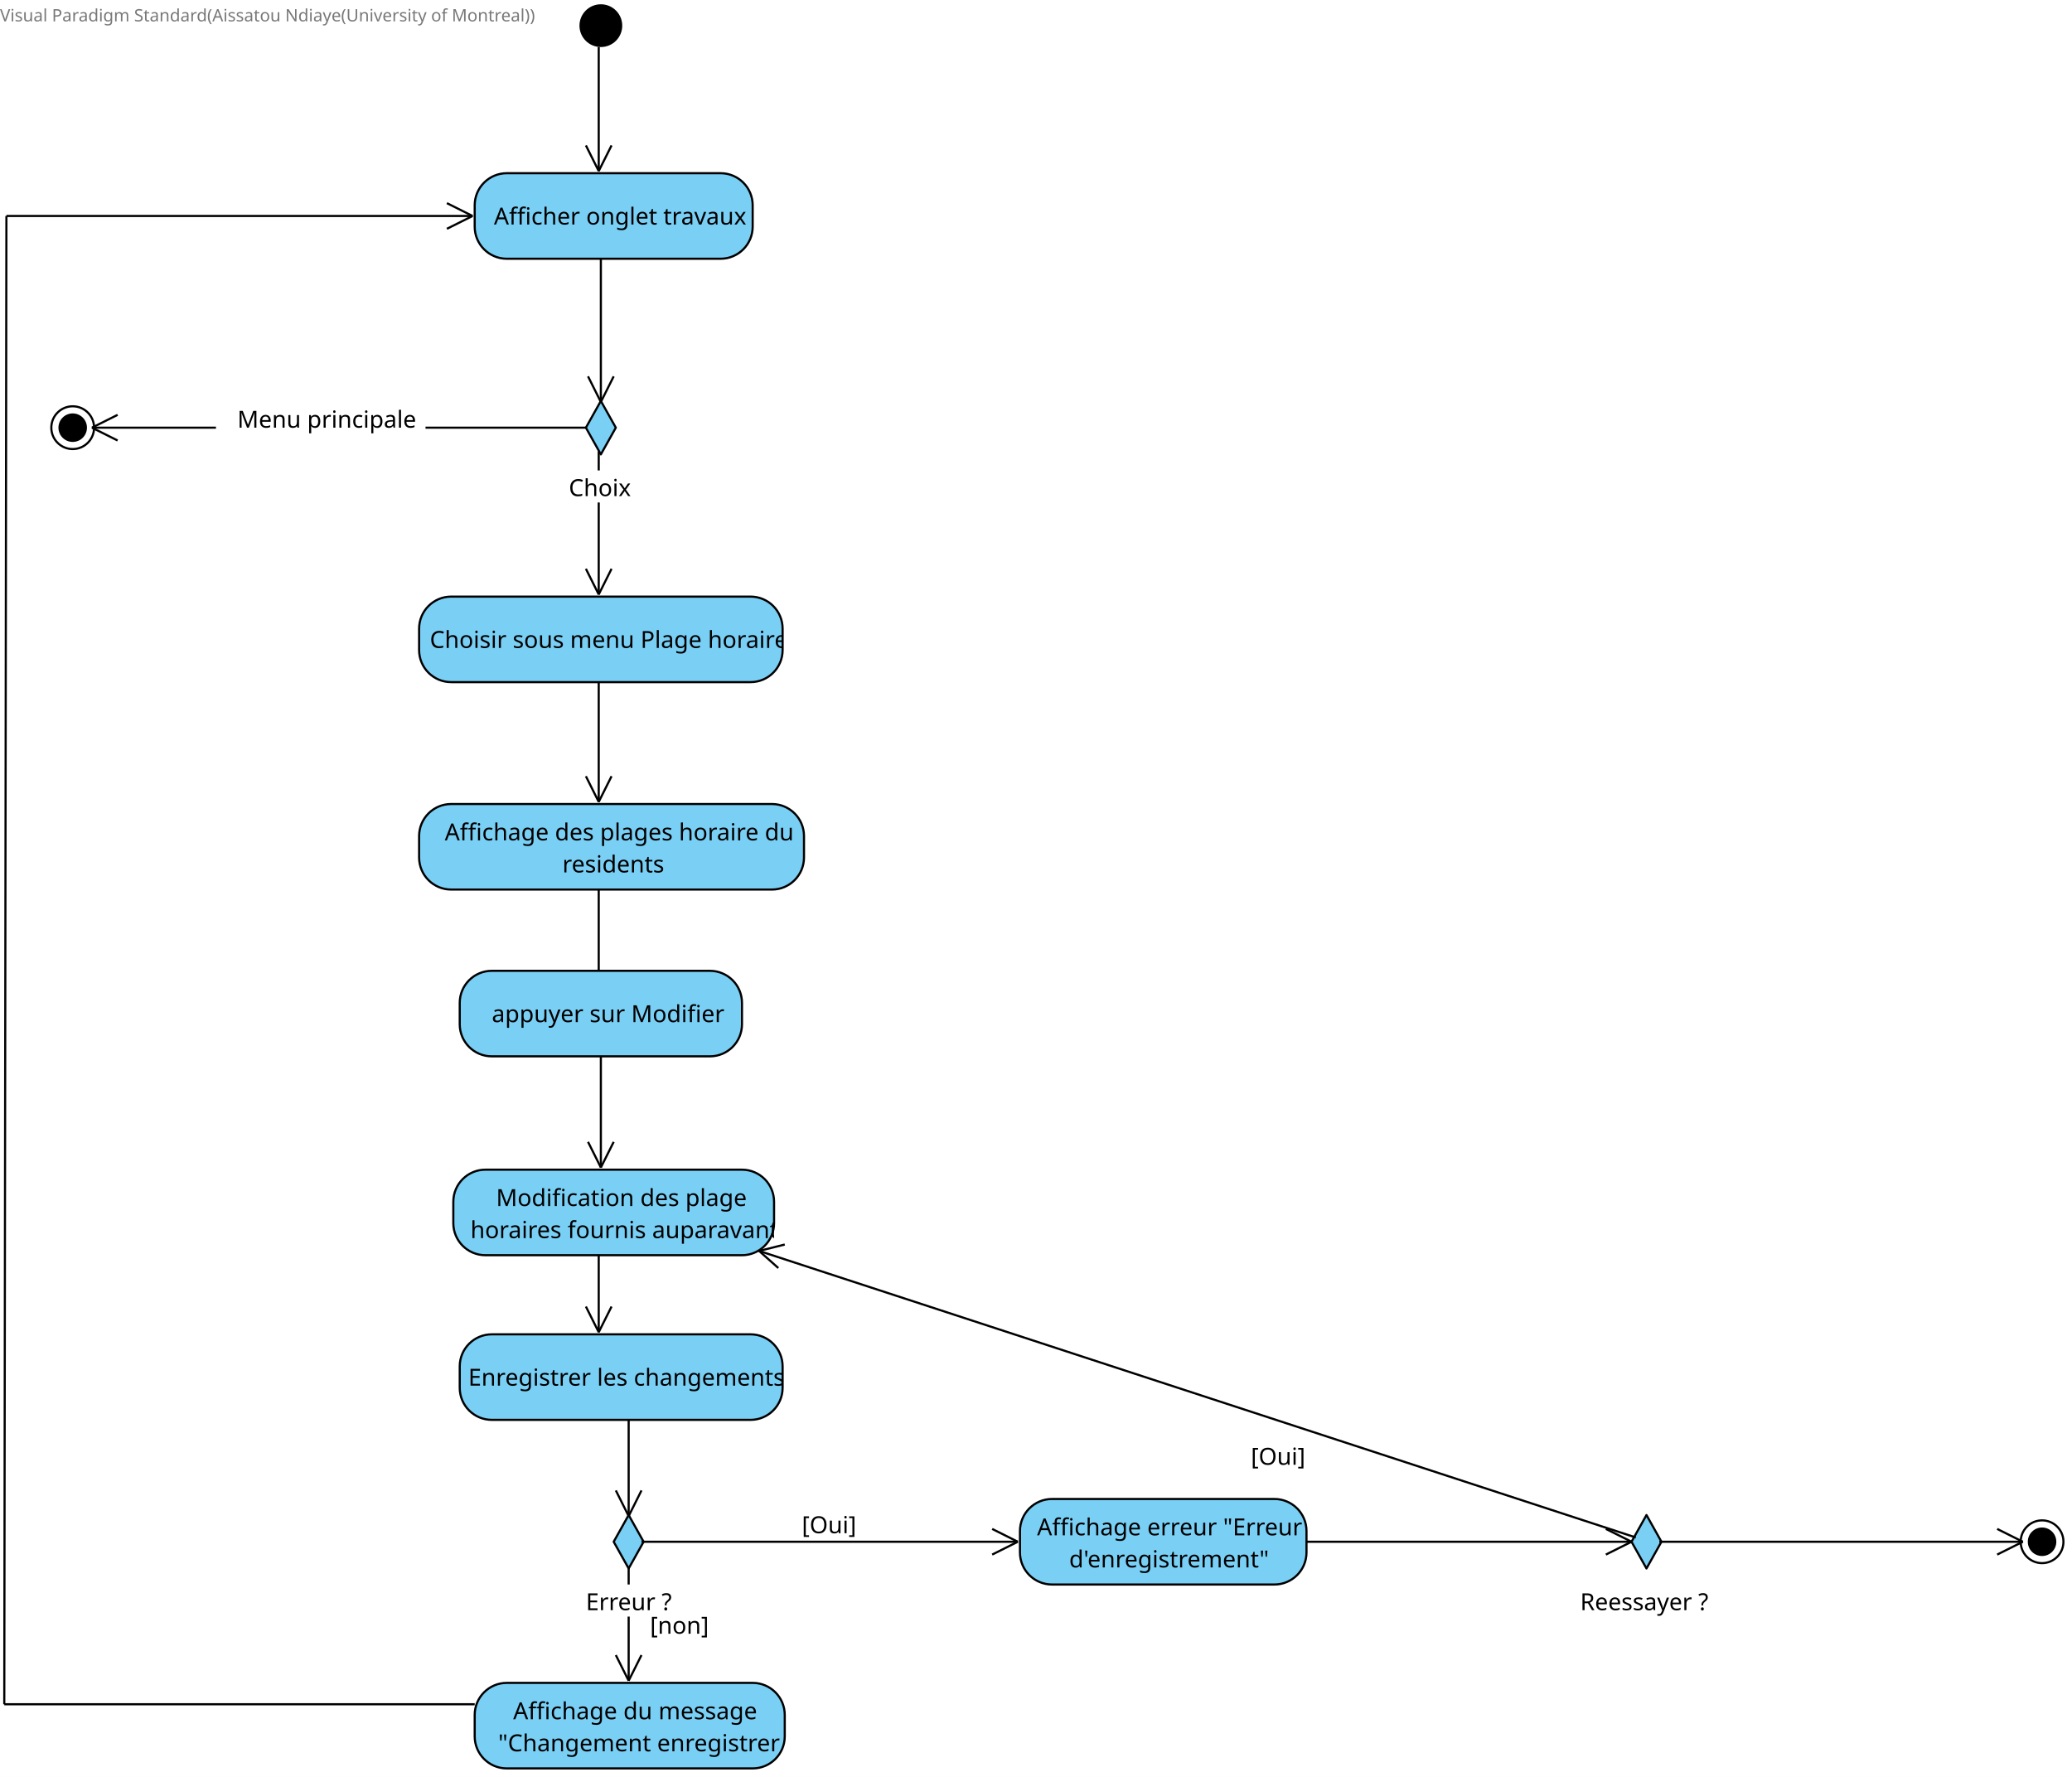
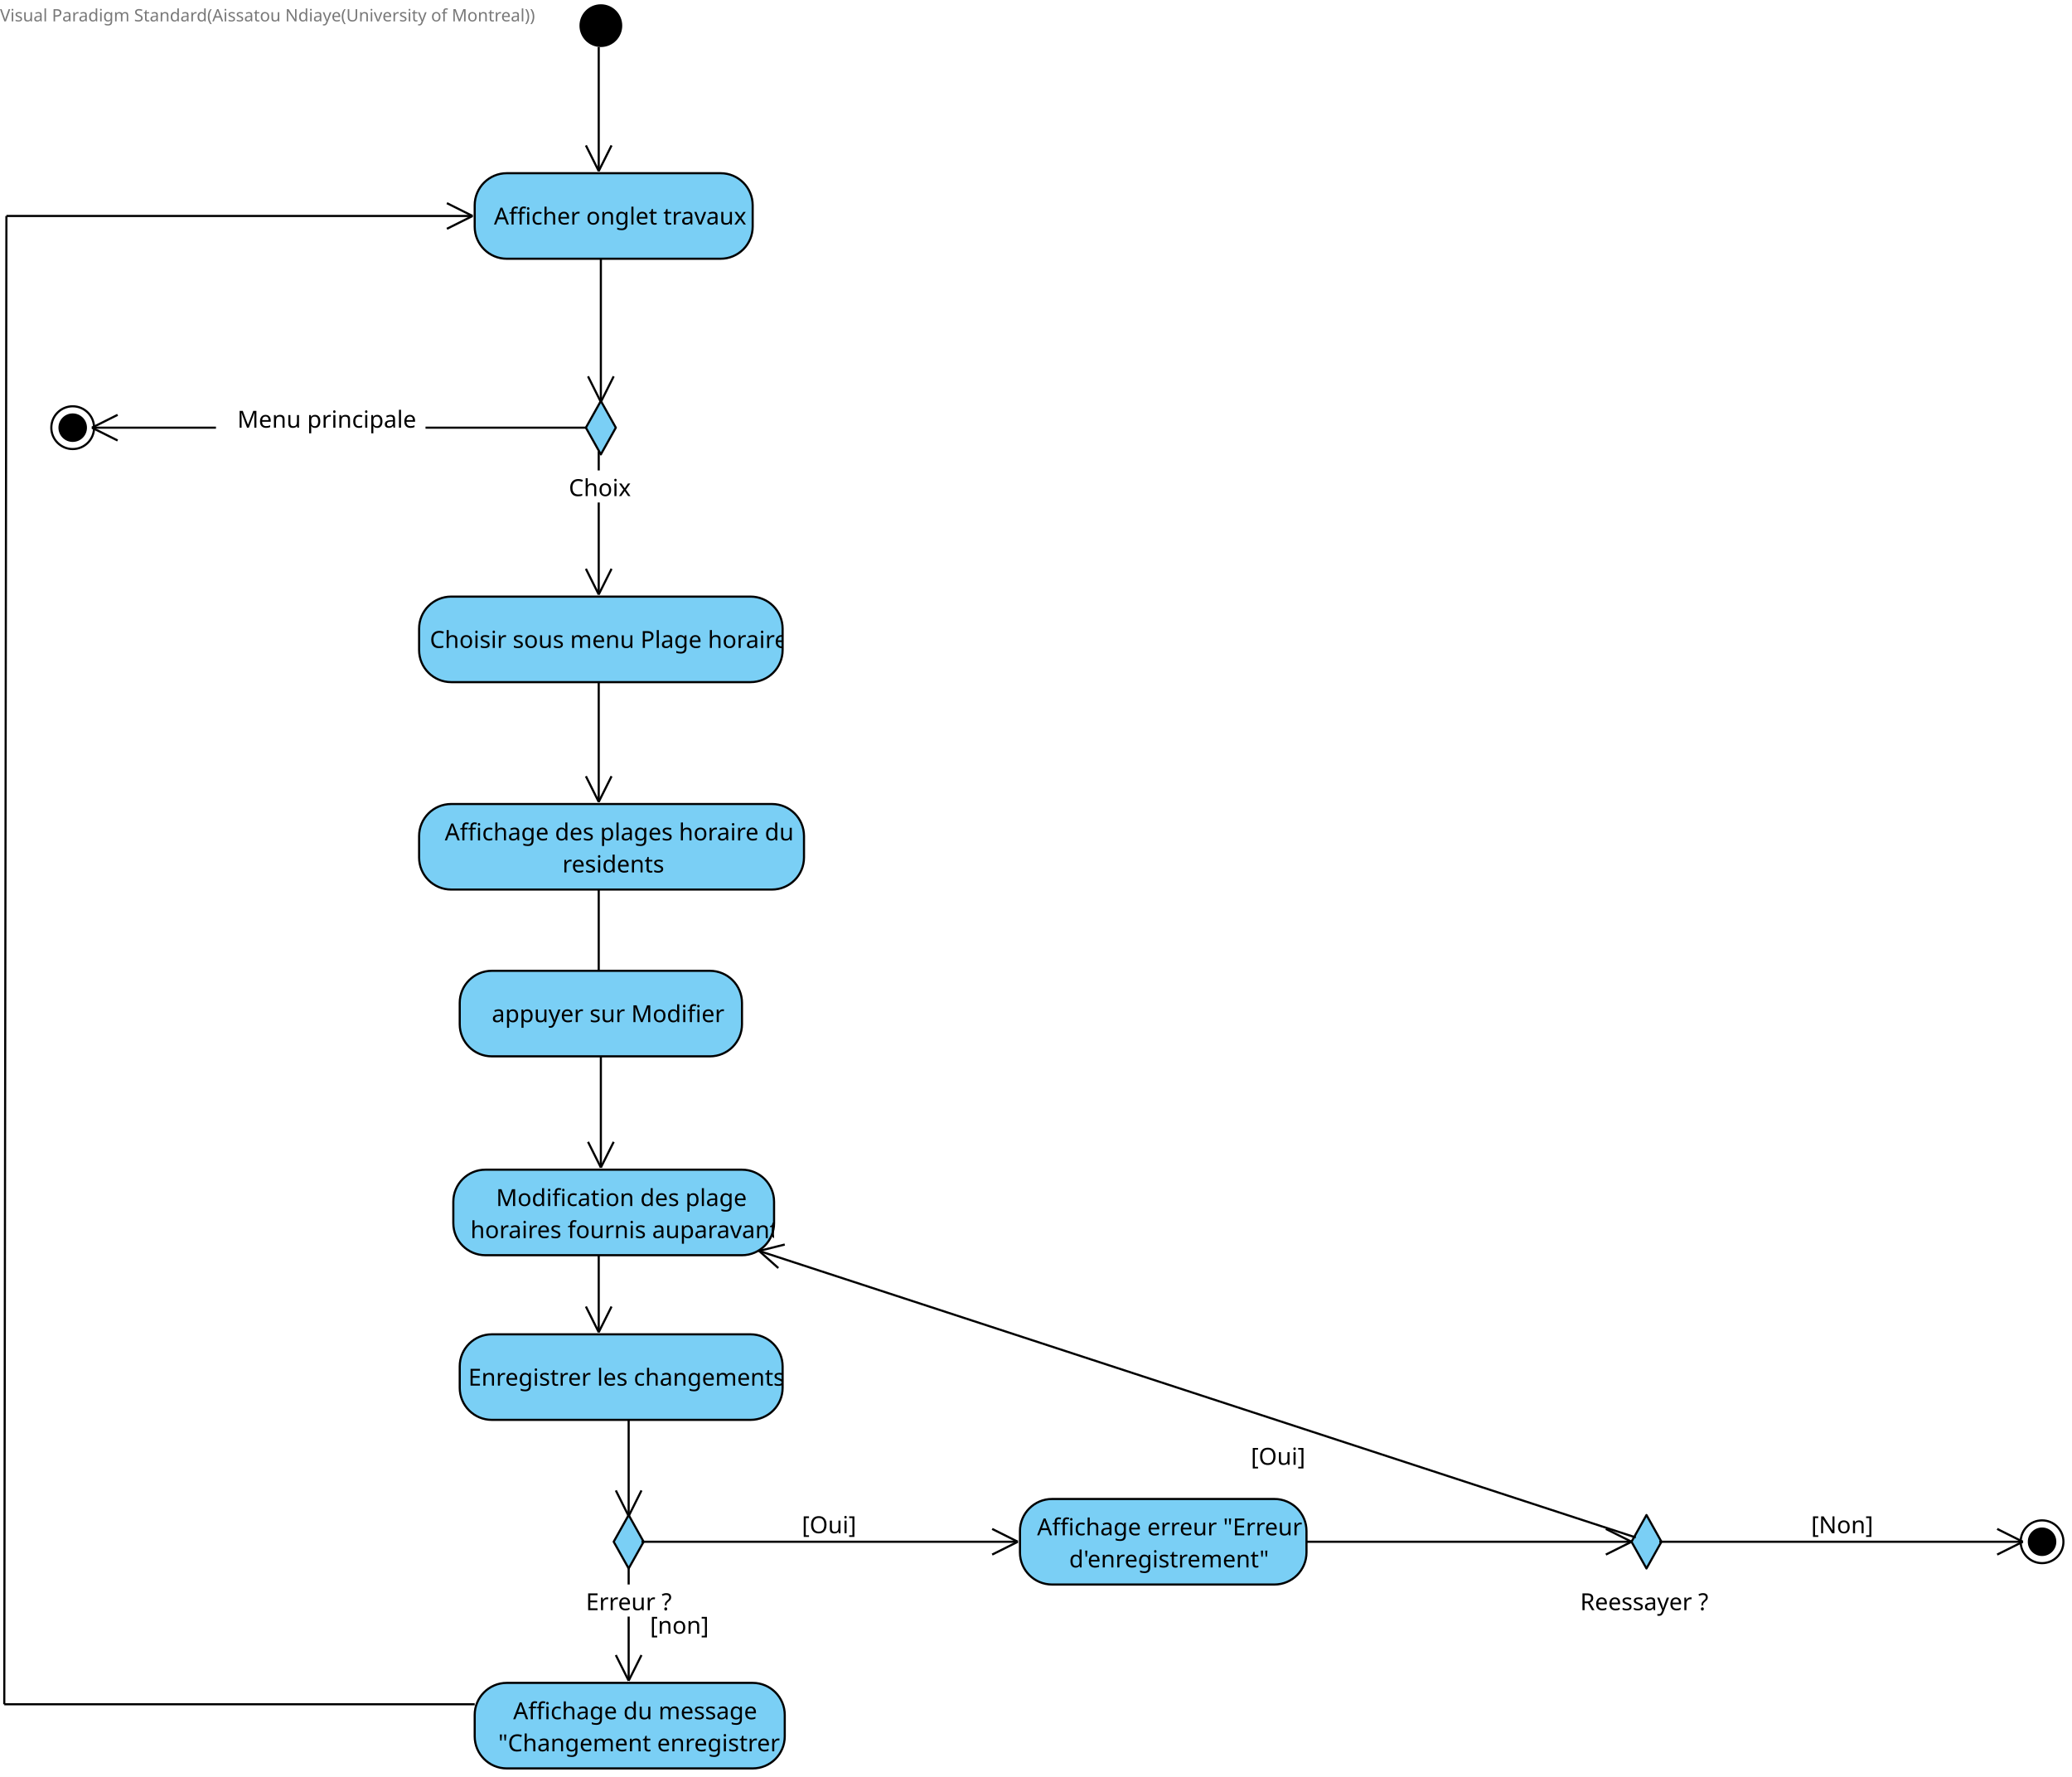
<svg xmlns="http://www.w3.org/2000/svg" fill-opacity="0" color-rendering="auto" color-interpolation="auto" text-rendering="auto" stroke="rgb(0,0,0)" stroke-linecap="square" width="969" stroke-miterlimit="10" shape-rendering="auto" stroke-opacity="0" fill="rgb(0,0,0)" stroke-dasharray="none" font-weight="normal" stroke-width="1" height="831" font-family="'Dialog'" font-style="normal" stroke-linejoin="miter" font-size="12px" stroke-dashoffset="0" image-rendering="auto">
  <defs id="genericDefs" />
  <g>
    <defs id="defs1">
      <clipPath clipPathUnits="userSpaceOnUse" id="clipPath1">
        <path d="M-7 -7 L51 -7 L51 31 L-7 31 L-7 -7 Z" />
      </clipPath>
      <clipPath clipPathUnits="userSpaceOnUse" id="clipPath2">
        <path d="M-7 -7 L141 -7 L141 51 L-7 51 L-7 -7 Z" />
      </clipPath>
      <clipPath clipPathUnits="userSpaceOnUse" id="clipPath3">
        <path d="M0 0 L0 40 L130 40 L130 0 Z" />
      </clipPath>
      <clipPath clipPathUnits="userSpaceOnUse" id="clipPath4">
        <path d="M-7 -7 L31 -7 L31 51 L-7 51 L-7 -7 Z" />
      </clipPath>
      <clipPath clipPathUnits="userSpaceOnUse" id="clipPath5">
        <path d="M-7 -7 L31 -7 L31 31 L-7 31 L-7 -7 Z" />
      </clipPath>
      <clipPath clipPathUnits="userSpaceOnUse" id="clipPath6">
        <path d="M-7 -7 L181 -7 L181 51 L-7 51 L-7 -7 Z" />
      </clipPath>
      <clipPath clipPathUnits="userSpaceOnUse" id="clipPath7">
        <path d="M0 0 L0 40 L170 40 L170 0 Z" />
      </clipPath>
      <clipPath clipPathUnits="userSpaceOnUse" id="clipPath8">
        <path d="M-7 -7 L191 -7 L191 51 L-7 51 L-7 -7 Z" />
      </clipPath>
      <clipPath clipPathUnits="userSpaceOnUse" id="clipPath9">
        <path d="M0 0 L0 40 L180 40 L180 0 Z" />
      </clipPath>
      <clipPath clipPathUnits="userSpaceOnUse" id="clipPath10">
        <path d="M-7 -7 L143 -7 L143 51 L-7 51 L-7 -7 Z" />
      </clipPath>
      <clipPath clipPathUnits="userSpaceOnUse" id="clipPath11">
        <path d="M0 0 L0 40 L132 40 L132 0 Z" />
      </clipPath>
      <clipPath clipPathUnits="userSpaceOnUse" id="clipPath12">
        <path d="M-7 -7 L161 -7 L161 51 L-7 51 L-7 -7 Z" />
      </clipPath>
      <clipPath clipPathUnits="userSpaceOnUse" id="clipPath13">
        <path d="M0 0 L0 40 L150 40 L150 0 Z" />
      </clipPath>
      <clipPath clipPathUnits="userSpaceOnUse" id="clipPath14">
        <path d="M-7 -7 L162 -7 L162 51 L-7 51 L-7 -7 Z" />
      </clipPath>
      <clipPath clipPathUnits="userSpaceOnUse" id="clipPath15">
        <path d="M0 0 L0 40 L151 40 L151 0 Z" />
      </clipPath>
      <clipPath clipPathUnits="userSpaceOnUse" id="clipPath16">
        <path d="M-7 -7 L156 -7 L156 51 L-7 51 L-7 -7 Z" />
      </clipPath>
      <clipPath clipPathUnits="userSpaceOnUse" id="clipPath17">
        <path d="M0 0 L0 40 L145 40 L145 0 Z" />
      </clipPath>
      <clipPath clipPathUnits="userSpaceOnUse" id="clipPath18">
        <path d="M-7 -7 L145 -7 L145 51 L-7 51 L-7 -7 Z" />
      </clipPath>
      <clipPath clipPathUnits="userSpaceOnUse" id="clipPath19">
        <path d="M0 0 L0 40 L134 40 L134 0 Z" />
      </clipPath>
      <clipPath clipPathUnits="userSpaceOnUse" id="clipPath20">
-         <path d="M-82 -15 L164 -15 L164 30 L-82 30 L-82 -15 Z" />
+         <path d="M-49 -15 L98 -15 L98 30 L-49 30 L-49 -15 Z" />
      </clipPath>
      <clipPath clipPathUnits="userSpaceOnUse" id="clipPath21">
        <path d="M-60 -15 L120 -15 L120 30 L-60 30 L-60 -15 Z" />
      </clipPath>
      <clipPath clipPathUnits="userSpaceOnUse" id="clipPath22">
-         <path d="M-49 -15 L98 -15 L98 30 L-49 30 L-49 -15 Z" />
+         <path d="M-82 -15 L164 -15 L164 30 L-82 30 L-82 -15 Z" />
      </clipPath>
      <clipPath clipPathUnits="userSpaceOnUse" id="clipPath23">
        <path d="M0 0 L104 0 L104 162 L0 162 L0 0 Z" />
      </clipPath>
      <clipPath clipPathUnits="userSpaceOnUse" id="clipPath24">
        <path d="M0 0 L0 162 L104 162 L104 0 Z" />
      </clipPath>
      <clipPath clipPathUnits="userSpaceOnUse" id="clipPath25">
        <path d="M0 0 L104 0 L104 171 L0 171 L0 0 Z" />
      </clipPath>
      <clipPath clipPathUnits="userSpaceOnUse" id="clipPath26">
        <path d="M74 149 L74 164 L25 164 L25 149 ZM0 0 L0 171 L104 171 L104 0 Z" />
      </clipPath>
      <clipPath clipPathUnits="userSpaceOnUse" id="clipPath27">
        <path d="M0 0 L335 0 L335 104 L0 104 L0 0 Z" />
      </clipPath>
      <clipPath clipPathUnits="userSpaceOnUse" id="clipPath28">
        <path d="M206 38 L206 53 L108 53 L108 38 ZM312 70 L312 85 L263 85 L263 70 ZM0 0 L0 104 L335 104 L335 0 Z" />
      </clipPath>
      <clipPath clipPathUnits="userSpaceOnUse" id="clipPath29">
        <path d="M75 59 L75 74 L26 74 L26 59 ZM0 0 L0 171 L104 171 L104 0 Z" />
      </clipPath>
      <clipPath clipPathUnits="userSpaceOnUse" id="clipPath30">
        <path d="M0 0 L104 0 L104 160 L0 160 L0 0 Z" />
      </clipPath>
      <clipPath clipPathUnits="userSpaceOnUse" id="clipPath31">
        <path d="M0 0 L0 160 L104 160 L104 0 Z" />
      </clipPath>
      <clipPath clipPathUnits="userSpaceOnUse" id="clipPath32">
        <path d="M0 0 L104 0 L104 142 L0 142 L0 0 Z" />
      </clipPath>
      <clipPath clipPathUnits="userSpaceOnUse" id="clipPath33">
        <path d="M0 0 L0 142 L104 142 L104 0 Z" />
      </clipPath>
      <clipPath clipPathUnits="userSpaceOnUse" id="clipPath34">
        <path d="M0 0 L104 0 L104 156 L0 156 L0 0 Z" />
      </clipPath>
      <clipPath clipPathUnits="userSpaceOnUse" id="clipPath35">
        <path d="M0 0 L0 156 L104 156 L104 0 Z" />
      </clipPath>
      <clipPath clipPathUnits="userSpaceOnUse" id="clipPath36">
        <path d="M0 0 L104 0 L104 140 L0 140 L0 0 Z" />
      </clipPath>
      <clipPath clipPathUnits="userSpaceOnUse" id="clipPath37">
        <path d="M0 0 L0 140 L104 140 L104 0 Z" />
      </clipPath>
      <clipPath clipPathUnits="userSpaceOnUse" id="clipPath38">
        <path d="M0 0 L104 0 L104 149 L0 149 L0 0 Z" />
      </clipPath>
      <clipPath clipPathUnits="userSpaceOnUse" id="clipPath39">
        <path d="M0 0 L0 149 L51 149 L51 142 L20 142 L20 127 L80 127 L80 138 L96 138 L96 149 L104 149 L104 0 Z" />
      </clipPath>
      <clipPath clipPathUnits="userSpaceOnUse" id="clipPath40">
        <path d="M0 0 L104 0 L104 157 L0 157 L0 0 Z" />
      </clipPath>
      <clipPath clipPathUnits="userSpaceOnUse" id="clipPath41">
        <path d="M80 58 L80 69 L96 69 L96 84 L51 84 L51 73 L20 73 L20 58 ZM0 0 L0 157 L104 157 L104 0 Z" />
      </clipPath>
      <clipPath clipPathUnits="userSpaceOnUse" id="clipPath42">
        <path d="M0 0 L280 0 L280 104 L0 104 L0 0 Z" />
      </clipPath>
      <clipPath clipPathUnits="userSpaceOnUse" id="clipPath43">
        <path d="M160 34 L160 49 L116 49 L116 34 ZM74 70 L74 81 L90 81 L90 96 L45 96 L45 85 L14 85 L14 70 ZM0 0 L0 104 L280 104 L280 0 Z" />
      </clipPath>
      <clipPath clipPathUnits="userSpaceOnUse" id="clipPath44">
        <path d="M0 0 L256 0 L256 104 L0 104 L0 0 Z" />
      </clipPath>
      <clipPath clipPathUnits="userSpaceOnUse" id="clipPath45">
        <path d="M59 2 L59 17 L15 17 L15 2 ZM250 70 L250 85 L168 85 L168 70 ZM0 0 L0 104 L256 104 L256 0 Z" />
      </clipPath>
      <clipPath clipPathUnits="userSpaceOnUse" id="clipPath46">
        <path d="M0 0 L514 0 L514 238 L0 238 L0 0 Z" />
      </clipPath>
      <clipPath clipPathUnits="userSpaceOnUse" id="clipPath47">
        <path d="M315 138 L315 153 L271 153 L271 138 ZM105 170 L105 185 L61 185 L61 170 ZM506 206 L506 221 L424 221 L424 206 ZM0 0 L0 206 L19 206 L19 217 L35 217 L35 232 L0 232 L0 238 L514 238 L514 0 Z" />
      </clipPath>
      <clipPath clipPathUnits="userSpaceOnUse" id="clipPath48">
        <path d="M0 0 L274 0 L274 104 L0 104 L0 0 Z" />
      </clipPath>
      <clipPath clipPathUnits="userSpaceOnUse" id="clipPath49">
-         <path d="M85 70 L85 85 L3 85 L3 70 ZM0 0 L0 104 L274 104 L274 0 Z" />
+         <path d="M159 34 L159 49 L112 49 L112 34 ZM85 70 L85 85 L3 85 L3 70 ZM0 0 L0 104 L274 104 L274 0 Z" />
      </clipPath>
      <clipPath clipPathUnits="userSpaceOnUse" id="clipPath50">
        <path d="M0 0 L324 0 L324 800 L0 800 L0 0 Z" />
      </clipPath>
      <clipPath clipPathUnits="userSpaceOnUse" id="clipPath51">
        <path d="M247 137 L247 152 L149 152 L149 137 ZM0 0 L0 800 L324 800 L324 705 L312 705 L312 690 L324 690 L324 184 L304 184 L304 169 L324 169 L324 0 Z" />
      </clipPath>
      <clipPath clipPathUnits="userSpaceOnUse" id="clipPath52">
+         <path d="M-47 -15 L94 -15 L94 30 L-47 30 L-47 -15 Z" />
+       </clipPath>
+       <clipPath clipPathUnits="userSpaceOnUse" id="clipPath53">
        <path d="M-44 -15 L88 -15 L88 30 L-44 30 L-44 -15 Z" />
      </clipPath>
-       <clipPath clipPathUnits="userSpaceOnUse" id="clipPath53">
+       <clipPath clipPathUnits="userSpaceOnUse" id="clipPath54">
        <path d="M-45 -15 L90 -15 L90 30 L-45 30 L-45 -15 Z" />
      </clipPath>
-       <clipPath clipPathUnits="userSpaceOnUse" id="clipPath54">
+       <clipPath clipPathUnits="userSpaceOnUse" id="clipPath55">
        <path d="M-98 -15 L196 -15 L196 30 L-98 30 L-98 -15 Z" />
      </clipPath>
    </defs>
    <g fill="white" text-rendering="geometricPrecision" fill-opacity="1" stroke-opacity="1" stroke="white">
      <rect x="0" width="969" height="831" y="0" stroke="none" />
    </g>
    <g font-size="11px" transform="translate(261,2)" fill-opacity="1" fill="black" text-rendering="geometricPrecision" image-rendering="optimizeQuality" font-family="sans-serif" stroke="black" stroke-opacity="1">
      <circle r="10" clip-path="url(#clipPath1)" cx="20" cy="10" stroke="none" />
    </g>
    <g font-size="11px" transform="translate(222,81)" fill-opacity="1" fill="rgb(122,207,245)" text-rendering="geometricPrecision" image-rendering="optimizeQuality" font-family="sans-serif" stroke="rgb(122,207,245)" stroke-opacity="1">
      <rect x="0" y="0" clip-path="url(#clipPath2)" width="130" rx="15" ry="15" height="40" stroke="none" />
    </g>
    <g stroke-linecap="butt" font-size="11px" transform="translate(222,81)" fill-opacity="1" fill="black" text-rendering="geometricPrecision" image-rendering="optimizeQuality" font-family="sans-serif" stroke-linejoin="round" stroke="black" stroke-opacity="1" stroke-miterlimit="0">
      <rect x="0" y="0" clip-path="url(#clipPath2)" fill="none" width="130" rx="15" ry="15" height="40" />
    </g>
    <g font-size="11px" transform="translate(222,81)" fill-opacity="1" fill="black" text-rendering="geometricPrecision" image-rendering="optimizeQuality" font-family="sans-serif" stroke="black" stroke-opacity="1">
      <text x="9" xml:space="preserve" y="24" clip-path="url(#clipPath3)" stroke="none">Afficher onglet travaux</text>
    </g>
    <g font-size="11px" transform="translate(271,180)" fill-opacity="1" fill="rgb(122,207,245)" text-rendering="geometricPrecision" image-rendering="optimizeQuality" font-family="sans-serif" stroke="rgb(122,207,245)" stroke-opacity="1">
      <path d="M10 7.5 L17 20 L10 32.5 L3 20 Z" stroke="none" clip-path="url(#clipPath4)" />
    </g>
    <g stroke-linecap="butt" font-size="11px" transform="translate(271,180)" fill-opacity="1" fill="black" text-rendering="geometricPrecision" image-rendering="optimizeQuality" font-family="sans-serif" stroke-linejoin="round" stroke="black" stroke-opacity="1" stroke-miterlimit="0">
      <path fill="none" d="M10 7.5 L17 20 L10 32.5 L3 20 Z" clip-path="url(#clipPath4)" />
    </g>
    <g font-size="11px" transform="translate(24,190)" fill-opacity="1" fill="black" text-rendering="geometricPrecision" image-rendering="optimizeQuality" font-family="sans-serif" stroke="black" stroke-opacity="1">
      <circle r="6.667" clip-path="url(#clipPath5)" cx="10" cy="10" stroke="none" />
      <circle stroke-linecap="butt" clip-path="url(#clipPath5)" fill="none" stroke-linejoin="round" r="10" cx="10" cy="10" stroke-miterlimit="0" />
    </g>
    <g font-size="11px" transform="translate(196,279)" fill-opacity="1" fill="rgb(122,207,245)" text-rendering="geometricPrecision" image-rendering="optimizeQuality" font-family="sans-serif" stroke="rgb(122,207,245)" stroke-opacity="1">
      <rect x="0" y="0" clip-path="url(#clipPath6)" width="170" rx="15" ry="15" height="40" stroke="none" />
    </g>
    <g stroke-linecap="butt" font-size="11px" transform="translate(196,279)" fill-opacity="1" fill="black" text-rendering="geometricPrecision" image-rendering="optimizeQuality" font-family="sans-serif" stroke-linejoin="round" stroke="black" stroke-opacity="1" stroke-miterlimit="0">
      <rect x="0" y="0" clip-path="url(#clipPath6)" fill="none" width="170" rx="15" ry="15" height="40" />
    </g>
    <g font-size="11px" transform="translate(196,279)" fill-opacity="1" fill="black" text-rendering="geometricPrecision" image-rendering="optimizeQuality" font-family="sans-serif" stroke="black" stroke-opacity="1">
      <text x="5" xml:space="preserve" y="24" clip-path="url(#clipPath7)" stroke="none">Choisir sous menu Plage horaire</text>
    </g>
    <g font-size="11px" transform="translate(196,376)" fill-opacity="1" fill="rgb(122,207,245)" text-rendering="geometricPrecision" image-rendering="optimizeQuality" font-family="sans-serif" stroke="rgb(122,207,245)" stroke-opacity="1">
      <rect x="0" y="0" clip-path="url(#clipPath8)" width="180" rx="15" ry="15" height="40" stroke="none" />
    </g>
    <g stroke-linecap="butt" font-size="11px" transform="translate(196,376)" fill-opacity="1" fill="black" text-rendering="geometricPrecision" image-rendering="optimizeQuality" font-family="sans-serif" stroke-linejoin="round" stroke="black" stroke-opacity="1" stroke-miterlimit="0">
      <rect x="0" y="0" clip-path="url(#clipPath8)" fill="none" width="180" rx="15" ry="15" height="40" />
    </g>
    <g font-size="11px" transform="translate(196,376)" fill-opacity="1" fill="black" text-rendering="geometricPrecision" image-rendering="optimizeQuality" font-family="sans-serif" stroke="black" stroke-opacity="1">
      <text x="12" xml:space="preserve" y="17" clip-path="url(#clipPath9)" stroke="none">Affichage des plages horaire du</text>
      <text x="67" xml:space="preserve" y="32" clip-path="url(#clipPath9)" stroke="none">residents</text>
    </g>
    <g font-size="11px" transform="translate(215,454)" fill-opacity="1" fill="rgb(122,207,245)" text-rendering="geometricPrecision" image-rendering="optimizeQuality" font-family="sans-serif" stroke="rgb(122,207,245)" stroke-opacity="1">
      <rect x="0" y="0" clip-path="url(#clipPath10)" width="132" rx="15" ry="15" height="40" stroke="none" />
    </g>
    <g stroke-linecap="butt" font-size="11px" transform="translate(215,454)" fill-opacity="1" fill="black" text-rendering="geometricPrecision" image-rendering="optimizeQuality" font-family="sans-serif" stroke-linejoin="round" stroke="black" stroke-opacity="1" stroke-miterlimit="0">
      <rect x="0" y="0" clip-path="url(#clipPath10)" fill="none" width="132" rx="15" ry="15" height="40" />
    </g>
    <g font-size="11px" transform="translate(215,454)" fill-opacity="1" fill="black" text-rendering="geometricPrecision" image-rendering="optimizeQuality" font-family="sans-serif" stroke="black" stroke-opacity="1">
      <text x="15" xml:space="preserve" y="24" clip-path="url(#clipPath11)" stroke="none">appuyer sur Modifier</text>
    </g>
    <g font-size="11px" transform="translate(212,547)" fill-opacity="1" fill="rgb(122,207,245)" text-rendering="geometricPrecision" image-rendering="optimizeQuality" font-family="sans-serif" stroke="rgb(122,207,245)" stroke-opacity="1">
      <rect x="0" y="0" clip-path="url(#clipPath12)" width="150" rx="15" ry="15" height="40" stroke="none" />
    </g>
    <g stroke-linecap="butt" font-size="11px" transform="translate(212,547)" fill-opacity="1" fill="black" text-rendering="geometricPrecision" image-rendering="optimizeQuality" font-family="sans-serif" stroke-linejoin="round" stroke="black" stroke-opacity="1" stroke-miterlimit="0">
      <rect x="0" y="0" clip-path="url(#clipPath12)" fill="none" width="150" rx="15" ry="15" height="40" />
    </g>
    <g font-size="11px" transform="translate(212,547)" fill-opacity="1" fill="black" text-rendering="geometricPrecision" image-rendering="optimizeQuality" font-family="sans-serif" stroke="black" stroke-opacity="1">
      <text x="20" xml:space="preserve" y="17" clip-path="url(#clipPath13)" stroke="none">Modification des plage</text>
      <text x="8" xml:space="preserve" y="32" clip-path="url(#clipPath13)" stroke="none">horaires fournis auparavant</text>
    </g>
    <g font-size="11px" transform="translate(215,624)" fill-opacity="1" fill="rgb(122,207,245)" text-rendering="geometricPrecision" image-rendering="optimizeQuality" font-family="sans-serif" stroke="rgb(122,207,245)" stroke-opacity="1">
      <rect x="0" y="0" clip-path="url(#clipPath14)" width="151" rx="15" ry="15" height="40" stroke="none" />
    </g>
    <g stroke-linecap="butt" font-size="11px" transform="translate(215,624)" fill-opacity="1" fill="black" text-rendering="geometricPrecision" image-rendering="optimizeQuality" font-family="sans-serif" stroke-linejoin="round" stroke="black" stroke-opacity="1" stroke-miterlimit="0">
      <rect x="0" y="0" clip-path="url(#clipPath14)" fill="none" width="151" rx="15" ry="15" height="40" />
    </g>
    <g font-size="11px" transform="translate(215,624)" fill-opacity="1" fill="black" text-rendering="geometricPrecision" image-rendering="optimizeQuality" font-family="sans-serif" stroke="black" stroke-opacity="1">
      <text x="4" xml:space="preserve" y="24" clip-path="url(#clipPath15)" stroke="none">Enregistrer les changements</text>
    </g>
    <g font-size="11px" transform="translate(222,787)" fill-opacity="1" fill="rgb(122,207,245)" text-rendering="geometricPrecision" image-rendering="optimizeQuality" font-family="sans-serif" stroke="rgb(122,207,245)" stroke-opacity="1">
      <rect x="0" y="0" clip-path="url(#clipPath16)" width="145" rx="15" ry="15" height="40" stroke="none" />
    </g>
    <g stroke-linecap="butt" font-size="11px" transform="translate(222,787)" fill-opacity="1" fill="black" text-rendering="geometricPrecision" image-rendering="optimizeQuality" font-family="sans-serif" stroke-linejoin="round" stroke="black" stroke-opacity="1" stroke-miterlimit="0">
      <rect x="0" y="0" clip-path="url(#clipPath16)" fill="none" width="145" rx="15" ry="15" height="40" />
    </g>
    <g font-size="11px" transform="translate(222,787)" fill-opacity="1" fill="black" text-rendering="geometricPrecision" image-rendering="optimizeQuality" font-family="sans-serif" stroke="black" stroke-opacity="1">
      <text x="18" xml:space="preserve" y="17" clip-path="url(#clipPath17)" stroke="none">Affichage du message</text>
      <text x="11" xml:space="preserve" y="32" clip-path="url(#clipPath17)" stroke="none">"Changement enregistrer</text>
    </g>
    <g font-size="11px" transform="translate(284,701)" fill-opacity="1" fill="rgb(122,207,245)" text-rendering="geometricPrecision" image-rendering="optimizeQuality" font-family="sans-serif" stroke="rgb(122,207,245)" stroke-opacity="1">
      <path d="M10 7.5 L17 20 L10 32.5 L3 20 Z" stroke="none" clip-path="url(#clipPath4)" />
    </g>
    <g stroke-linecap="butt" font-size="11px" transform="translate(284,701)" fill-opacity="1" fill="black" text-rendering="geometricPrecision" image-rendering="optimizeQuality" font-family="sans-serif" stroke-linejoin="round" stroke="black" stroke-opacity="1" stroke-miterlimit="0">
      <path fill="none" d="M10 7.5 L17 20 L10 32.5 L3 20 Z" clip-path="url(#clipPath4)" />
    </g>
    <g font-size="11px" transform="translate(477,701)" fill-opacity="1" fill="rgb(122,207,245)" text-rendering="geometricPrecision" image-rendering="optimizeQuality" font-family="sans-serif" stroke="rgb(122,207,245)" stroke-opacity="1">
      <rect x="0" y="0" clip-path="url(#clipPath18)" width="134" rx="15" ry="15" height="40" stroke="none" />
    </g>
    <g stroke-linecap="butt" font-size="11px" transform="translate(477,701)" fill-opacity="1" fill="black" text-rendering="geometricPrecision" image-rendering="optimizeQuality" font-family="sans-serif" stroke-linejoin="round" stroke="black" stroke-opacity="1" stroke-miterlimit="0">
      <rect x="0" y="0" clip-path="url(#clipPath18)" fill="none" width="134" rx="15" ry="15" height="40" />
    </g>
    <g font-size="11px" transform="translate(477,701)" fill-opacity="1" fill="black" text-rendering="geometricPrecision" image-rendering="optimizeQuality" font-family="sans-serif" stroke="black" stroke-opacity="1">
      <text x="8" xml:space="preserve" y="17" clip-path="url(#clipPath19)" stroke="none">Affichage erreur "Erreur</text>
      <text x="23" xml:space="preserve" y="32" clip-path="url(#clipPath19)" stroke="none">d'enregistrement"</text>
    </g>
    <g font-size="11px" transform="translate(760,701)" fill-opacity="1" fill="rgb(122,207,245)" text-rendering="geometricPrecision" image-rendering="optimizeQuality" font-family="sans-serif" stroke="rgb(122,207,245)" stroke-opacity="1">
      <path d="M10 7.5 L17 20 L10 32.5 L3 20 Z" stroke="none" clip-path="url(#clipPath4)" />
    </g>
    <g stroke-linecap="butt" font-size="11px" transform="translate(760,701)" fill-opacity="1" fill="black" text-rendering="geometricPrecision" image-rendering="optimizeQuality" font-family="sans-serif" stroke-linejoin="round" stroke="black" stroke-opacity="1" stroke-miterlimit="0">
      <path fill="none" d="M10 7.5 L17 20 L10 32.5 L3 20 Z" clip-path="url(#clipPath4)" />
    </g>
    <g font-size="11px" transform="translate(945,711)" fill-opacity="1" fill="black" text-rendering="geometricPrecision" image-rendering="optimizeQuality" font-family="sans-serif" stroke="black" stroke-opacity="1">
      <circle r="6.667" clip-path="url(#clipPath5)" cx="10" cy="10" stroke="none" />
      <circle stroke-linecap="butt" clip-path="url(#clipPath5)" fill="none" stroke-linejoin="round" r="10" cx="10" cy="10" stroke-miterlimit="0" />
    </g>
-     <g font-size="11px" transform="translate(729,741)" fill-opacity="1" fill="black" text-rendering="geometricPrecision" image-rendering="optimizeQuality" font-family="sans-serif" stroke="black" stroke-opacity="1">
-       <text x="10" xml:space="preserve" y="12" clip-path="url(#clipPath20)" stroke="none">Reessayer ?</text>
+     <g font-size="11px" transform="translate(256,220)" fill-opacity="1" fill="black" text-rendering="geometricPrecision" image-rendering="optimizeQuality" font-family="sans-serif" stroke="black" stroke-opacity="1">
+       <text x="10" xml:space="preserve" y="12" clip-path="url(#clipPath20)" stroke="none">Choix</text>
    </g>
    <g font-size="11px" transform="translate(264,741)" fill-opacity="1" fill="black" text-rendering="geometricPrecision" image-rendering="optimizeQuality" font-family="sans-serif" stroke="black" stroke-opacity="1">
      <text x="10" xml:space="preserve" y="12" clip-path="url(#clipPath21)" stroke="none">Erreur ?</text>
    </g>
-     <g font-size="11px" transform="translate(256,220)" fill-opacity="1" fill="black" text-rendering="geometricPrecision" image-rendering="optimizeQuality" font-family="sans-serif" stroke="black" stroke-opacity="1">
-       <text x="10" xml:space="preserve" y="12" clip-path="url(#clipPath22)" stroke="none">Choix</text>
+     <g font-size="11px" transform="translate(729,741)" fill-opacity="1" fill="black" text-rendering="geometricPrecision" image-rendering="optimizeQuality" font-family="sans-serif" stroke="black" stroke-opacity="1">
+       <text x="10" xml:space="preserve" y="12" clip-path="url(#clipPath22)" stroke="none">Reessayer ?</text>
    </g>
    <g stroke-linecap="butt" font-size="11px" transform="translate(230,-28)" fill-opacity="1" fill="black" text-rendering="geometricPrecision" image-rendering="optimizeQuality" font-family="sans-serif" stroke-linejoin="round" stroke="black" stroke-opacity="1">
      <line y2="108" fill="none" x1="50" clip-path="url(#clipPath24)" x2="50" y1="50" />
      <line y2="96" fill="none" x1="50" clip-path="url(#clipPath24)" x2="56" y1="108" />
      <line y2="96" fill="none" x1="50" clip-path="url(#clipPath24)" x2="44" y1="108" />
    </g>
    <g stroke-linecap="butt" font-size="11px" transform="translate(231,71)" fill-opacity="1" fill="black" text-rendering="geometricPrecision" image-rendering="optimizeQuality" font-family="sans-serif" stroke-linejoin="round" stroke="black" stroke-opacity="1">
      <line y2="117" fill="none" x1="50" clip-path="url(#clipPath26)" x2="50" y1="50" />
      <line y2="105" fill="none" x1="50" clip-path="url(#clipPath26)" x2="56" y1="117" />
      <line y2="105" fill="none" x1="50" clip-path="url(#clipPath26)" x2="44" y1="117" />
    </g>
    <g stroke-linecap="butt" font-size="11px" transform="translate(-7,150)" fill-opacity="1" fill="black" text-rendering="geometricPrecision" image-rendering="optimizeQuality" font-family="sans-serif" stroke-linejoin="round" stroke="black" stroke-opacity="1">
      <line y2="50" fill="none" x1="281" clip-path="url(#clipPath28)" x2="50" y1="50" />
      <line y2="56" fill="none" x1="50" clip-path="url(#clipPath28)" x2="62" y1="50" />
      <line y2="44" fill="none" x1="50" clip-path="url(#clipPath28)" x2="62" y1="50" />
    </g>
    <g stroke-linecap="butt" font-size="11px" transform="translate(230,161)" fill-opacity="1" fill="black" text-rendering="geometricPrecision" image-rendering="optimizeQuality" font-family="sans-serif" stroke-linejoin="round" stroke="black" stroke-opacity="1">
      <line y2="117" fill="none" x1="50" clip-path="url(#clipPath29)" x2="50" y1="50" />
      <line y2="105" fill="none" x1="50" clip-path="url(#clipPath29)" x2="56" y1="117" />
      <line y2="105" fill="none" x1="50" clip-path="url(#clipPath29)" x2="44" y1="117" />
    </g>
    <g stroke-linecap="butt" font-size="11px" transform="translate(230,269)" fill-opacity="1" fill="black" text-rendering="geometricPrecision" image-rendering="optimizeQuality" font-family="sans-serif" stroke-linejoin="round" stroke="black" stroke-opacity="1">
      <line y2="106" fill="none" x1="50" clip-path="url(#clipPath31)" x2="50" y1="50" />
      <line y2="94" fill="none" x1="50" clip-path="url(#clipPath31)" x2="56" y1="106" />
      <line y2="94" fill="none" x1="50" clip-path="url(#clipPath31)" x2="44" y1="106" />
    </g>
    <g stroke-linecap="butt" font-size="11px" transform="translate(230,366)" fill-opacity="1" fill="black" text-rendering="geometricPrecision" image-rendering="optimizeQuality" font-family="sans-serif" stroke-linejoin="round" stroke="black" stroke-opacity="1">
      <line y2="88" fill="none" x1="50" clip-path="url(#clipPath33)" x2="50" y1="50" />
      <line y2="88" fill="none" x1="50" clip-path="url(#clipPath33)" x2="50" y1="88" />
      <line y2="88" fill="none" x1="50" clip-path="url(#clipPath33)" x2="50" y1="88" />
      <line y2="88" fill="none" x1="50" clip-path="url(#clipPath33)" x2="50" y1="88" />
    </g>
    <g stroke-linecap="butt" font-size="11px" transform="translate(231,444)" fill-opacity="1" fill="black" text-rendering="geometricPrecision" image-rendering="optimizeQuality" font-family="sans-serif" stroke-linejoin="round" stroke="black" stroke-opacity="1">
      <line y2="102" fill="none" x1="50" clip-path="url(#clipPath35)" x2="50" y1="50" />
      <line y2="90" fill="none" x1="50" clip-path="url(#clipPath35)" x2="56" y1="102" />
      <line y2="90" fill="none" x1="50" clip-path="url(#clipPath35)" x2="44" y1="102" />
    </g>
    <g stroke-linecap="butt" font-size="11px" transform="translate(230,537)" fill-opacity="1" fill="black" text-rendering="geometricPrecision" image-rendering="optimizeQuality" font-family="sans-serif" stroke-linejoin="round" stroke="black" stroke-opacity="1">
      <line y2="86" fill="none" x1="50" clip-path="url(#clipPath37)" x2="50" y1="50" />
      <line y2="74" fill="none" x1="50" clip-path="url(#clipPath37)" x2="56" y1="86" />
      <line y2="74" fill="none" x1="50" clip-path="url(#clipPath37)" x2="44" y1="86" />
    </g>
    <g stroke-linecap="butt" font-size="11px" transform="translate(244,614)" fill-opacity="1" fill="black" text-rendering="geometricPrecision" image-rendering="optimizeQuality" font-family="sans-serif" stroke-linejoin="round" stroke="black" stroke-opacity="1">
      <line y2="95" fill="none" x1="50" clip-path="url(#clipPath39)" x2="50" y1="50" />
      <line y2="83" fill="none" x1="50" clip-path="url(#clipPath39)" x2="56" y1="95" />
      <line y2="83" fill="none" x1="50" clip-path="url(#clipPath39)" x2="44" y1="95" />
    </g>
    <g stroke-linecap="butt" font-size="11px" transform="translate(244,683)" fill-opacity="1" fill="black" text-rendering="geometricPrecision" image-rendering="optimizeQuality" font-family="sans-serif" stroke-linejoin="round" stroke="black" stroke-opacity="1">
      <line y2="103" fill="none" x1="50" clip-path="url(#clipPath41)" x2="50" y1="50" />
      <line y2="91" fill="none" x1="50" clip-path="url(#clipPath41)" x2="56" y1="103" />
      <line y2="91" fill="none" x1="50" clip-path="url(#clipPath41)" x2="44" y1="103" />
    </g>
    <g stroke-linecap="butt" font-size="11px" transform="translate(250,671)" fill-opacity="1" fill="black" text-rendering="geometricPrecision" image-rendering="optimizeQuality" font-family="sans-serif" stroke-linejoin="round" stroke="black" stroke-opacity="1">
      <line y2="50" fill="none" x1="50" clip-path="url(#clipPath43)" x2="226" y1="50" />
      <line y2="44" fill="none" x1="226" clip-path="url(#clipPath43)" x2="214" y1="50" />
      <line y2="56" fill="none" x1="226" clip-path="url(#clipPath43)" x2="214" y1="50" />
    </g>
    <g stroke-linecap="butt" font-size="11px" transform="translate(561,671)" fill-opacity="1" fill="black" text-rendering="geometricPrecision" image-rendering="optimizeQuality" font-family="sans-serif" stroke-linejoin="round" stroke="black" stroke-opacity="1">
      <line y2="50" fill="none" x1="50" clip-path="url(#clipPath45)" x2="202" y1="50" />
      <line y2="44" fill="none" x1="202" clip-path="url(#clipPath45)" x2="190" y1="50" />
      <line y2="56" fill="none" x1="202" clip-path="url(#clipPath45)" x2="190" y1="50" />
    </g>
    <g stroke-linecap="butt" font-size="11px" transform="translate(305,535)" fill-opacity="1" fill="black" text-rendering="geometricPrecision" image-rendering="optimizeQuality" font-family="sans-serif" stroke-linejoin="round" stroke="black" stroke-opacity="1">
      <line y2="50" fill="none" x1="460" clip-path="url(#clipPath47)" x2="50" y1="184" />
      <line y2="58" fill="none" x1="50" clip-path="url(#clipPath47)" x2="59" y1="50" />
      <line y2="47" fill="none" x1="50" clip-path="url(#clipPath47)" x2="62" y1="50" />
    </g>
    <g stroke-linecap="butt" font-size="11px" transform="translate(726,671)" fill-opacity="1" fill="black" text-rendering="geometricPrecision" image-rendering="optimizeQuality" font-family="sans-serif" stroke-linejoin="round" stroke="black" stroke-opacity="1">
      <line y2="50" fill="none" x1="50" clip-path="url(#clipPath49)" x2="220" y1="50" />
      <line y2="44" fill="none" x1="220" clip-path="url(#clipPath49)" x2="208" y1="50" />
      <line y2="56" fill="none" x1="220" clip-path="url(#clipPath49)" x2="208" y1="50" />
    </g>
    <g stroke-linecap="butt" font-size="11px" transform="translate(-48,51)" fill-opacity="1" fill="black" text-rendering="geometricPrecision" image-rendering="optimizeQuality" font-family="sans-serif" stroke-linejoin="round" stroke="black" stroke-opacity="1">
      <line y2="746" fill="none" x1="270" clip-path="url(#clipPath51)" x2="50" y1="746" />
      <line y2="50" fill="none" x1="50" clip-path="url(#clipPath51)" x2="51" y1="746" />
      <line y2="50" fill="none" x1="51" clip-path="url(#clipPath51)" x2="269" y1="50" />
      <line y2="44" fill="none" x1="269" clip-path="url(#clipPath51)" x2="257" y1="50" />
      <line y2="56" fill="none" x1="269" clip-path="url(#clipPath51)" x2="257" y1="50" />
    </g>
+     <g font-size="11px" transform="translate(838,705)" fill-opacity="1" fill="black" text-rendering="geometricPrecision" image-rendering="optimizeQuality" font-family="sans-serif" stroke="black" stroke-opacity="1">
+       <text x="9" xml:space="preserve" y="12" clip-path="url(#clipPath52)" stroke="none">[Non]</text>
+     </g>
    <g font-size="11px" transform="translate(576,673)" fill-opacity="1" fill="black" text-rendering="geometricPrecision" image-rendering="optimizeQuality" font-family="sans-serif" stroke="black" stroke-opacity="1">
-       <text x="9" xml:space="preserve" y="12" clip-path="url(#clipPath52)" stroke="none">[Oui]</text>
+       <text x="9" xml:space="preserve" y="12" clip-path="url(#clipPath53)" stroke="none">[Oui]</text>
    </g>
    <g font-size="11px" transform="translate(366,705)" fill-opacity="1" fill="black" text-rendering="geometricPrecision" image-rendering="optimizeQuality" font-family="sans-serif" stroke="black" stroke-opacity="1">
-       <text x="9" xml:space="preserve" y="12" clip-path="url(#clipPath52)" stroke="none">[Oui]</text>
+       <text x="9" xml:space="preserve" y="12" clip-path="url(#clipPath53)" stroke="none">[Oui]</text>
    </g>
    <g font-size="11px" transform="translate(295,752)" fill-opacity="1" fill="black" text-rendering="geometricPrecision" image-rendering="optimizeQuality" font-family="sans-serif" stroke="black" stroke-opacity="1">
-       <text x="9" xml:space="preserve" y="12" clip-path="url(#clipPath53)" stroke="none">[non]</text>
+       <text x="9" xml:space="preserve" y="12" clip-path="url(#clipPath54)" stroke="none">[non]</text>
    </g>
    <g font-size="11px" transform="translate(101,188)" fill-opacity="1" fill="black" text-rendering="geometricPrecision" image-rendering="optimizeQuality" font-family="sans-serif" stroke="black" stroke-opacity="1">
-       <text x="10" xml:space="preserve" y="12" clip-path="url(#clipPath54)" stroke="none">Menu principale</text>
+       <text x="10" xml:space="preserve" y="12" clip-path="url(#clipPath55)" stroke="none">Menu principale</text>
    </g>
    <g font-size="8px" fill-opacity="1" fill="rgb(120,120,120)" text-rendering="geometricPrecision" image-rendering="optimizeQuality" stroke="rgb(120,120,120)" stroke-opacity="1">
      <text x="0" xml:space="preserve" y="10" stroke="none">Visual Paradigm Standard(Aissatou Ndiaye(University of Montreal))</text>
    </g>
  </g>
</svg>
